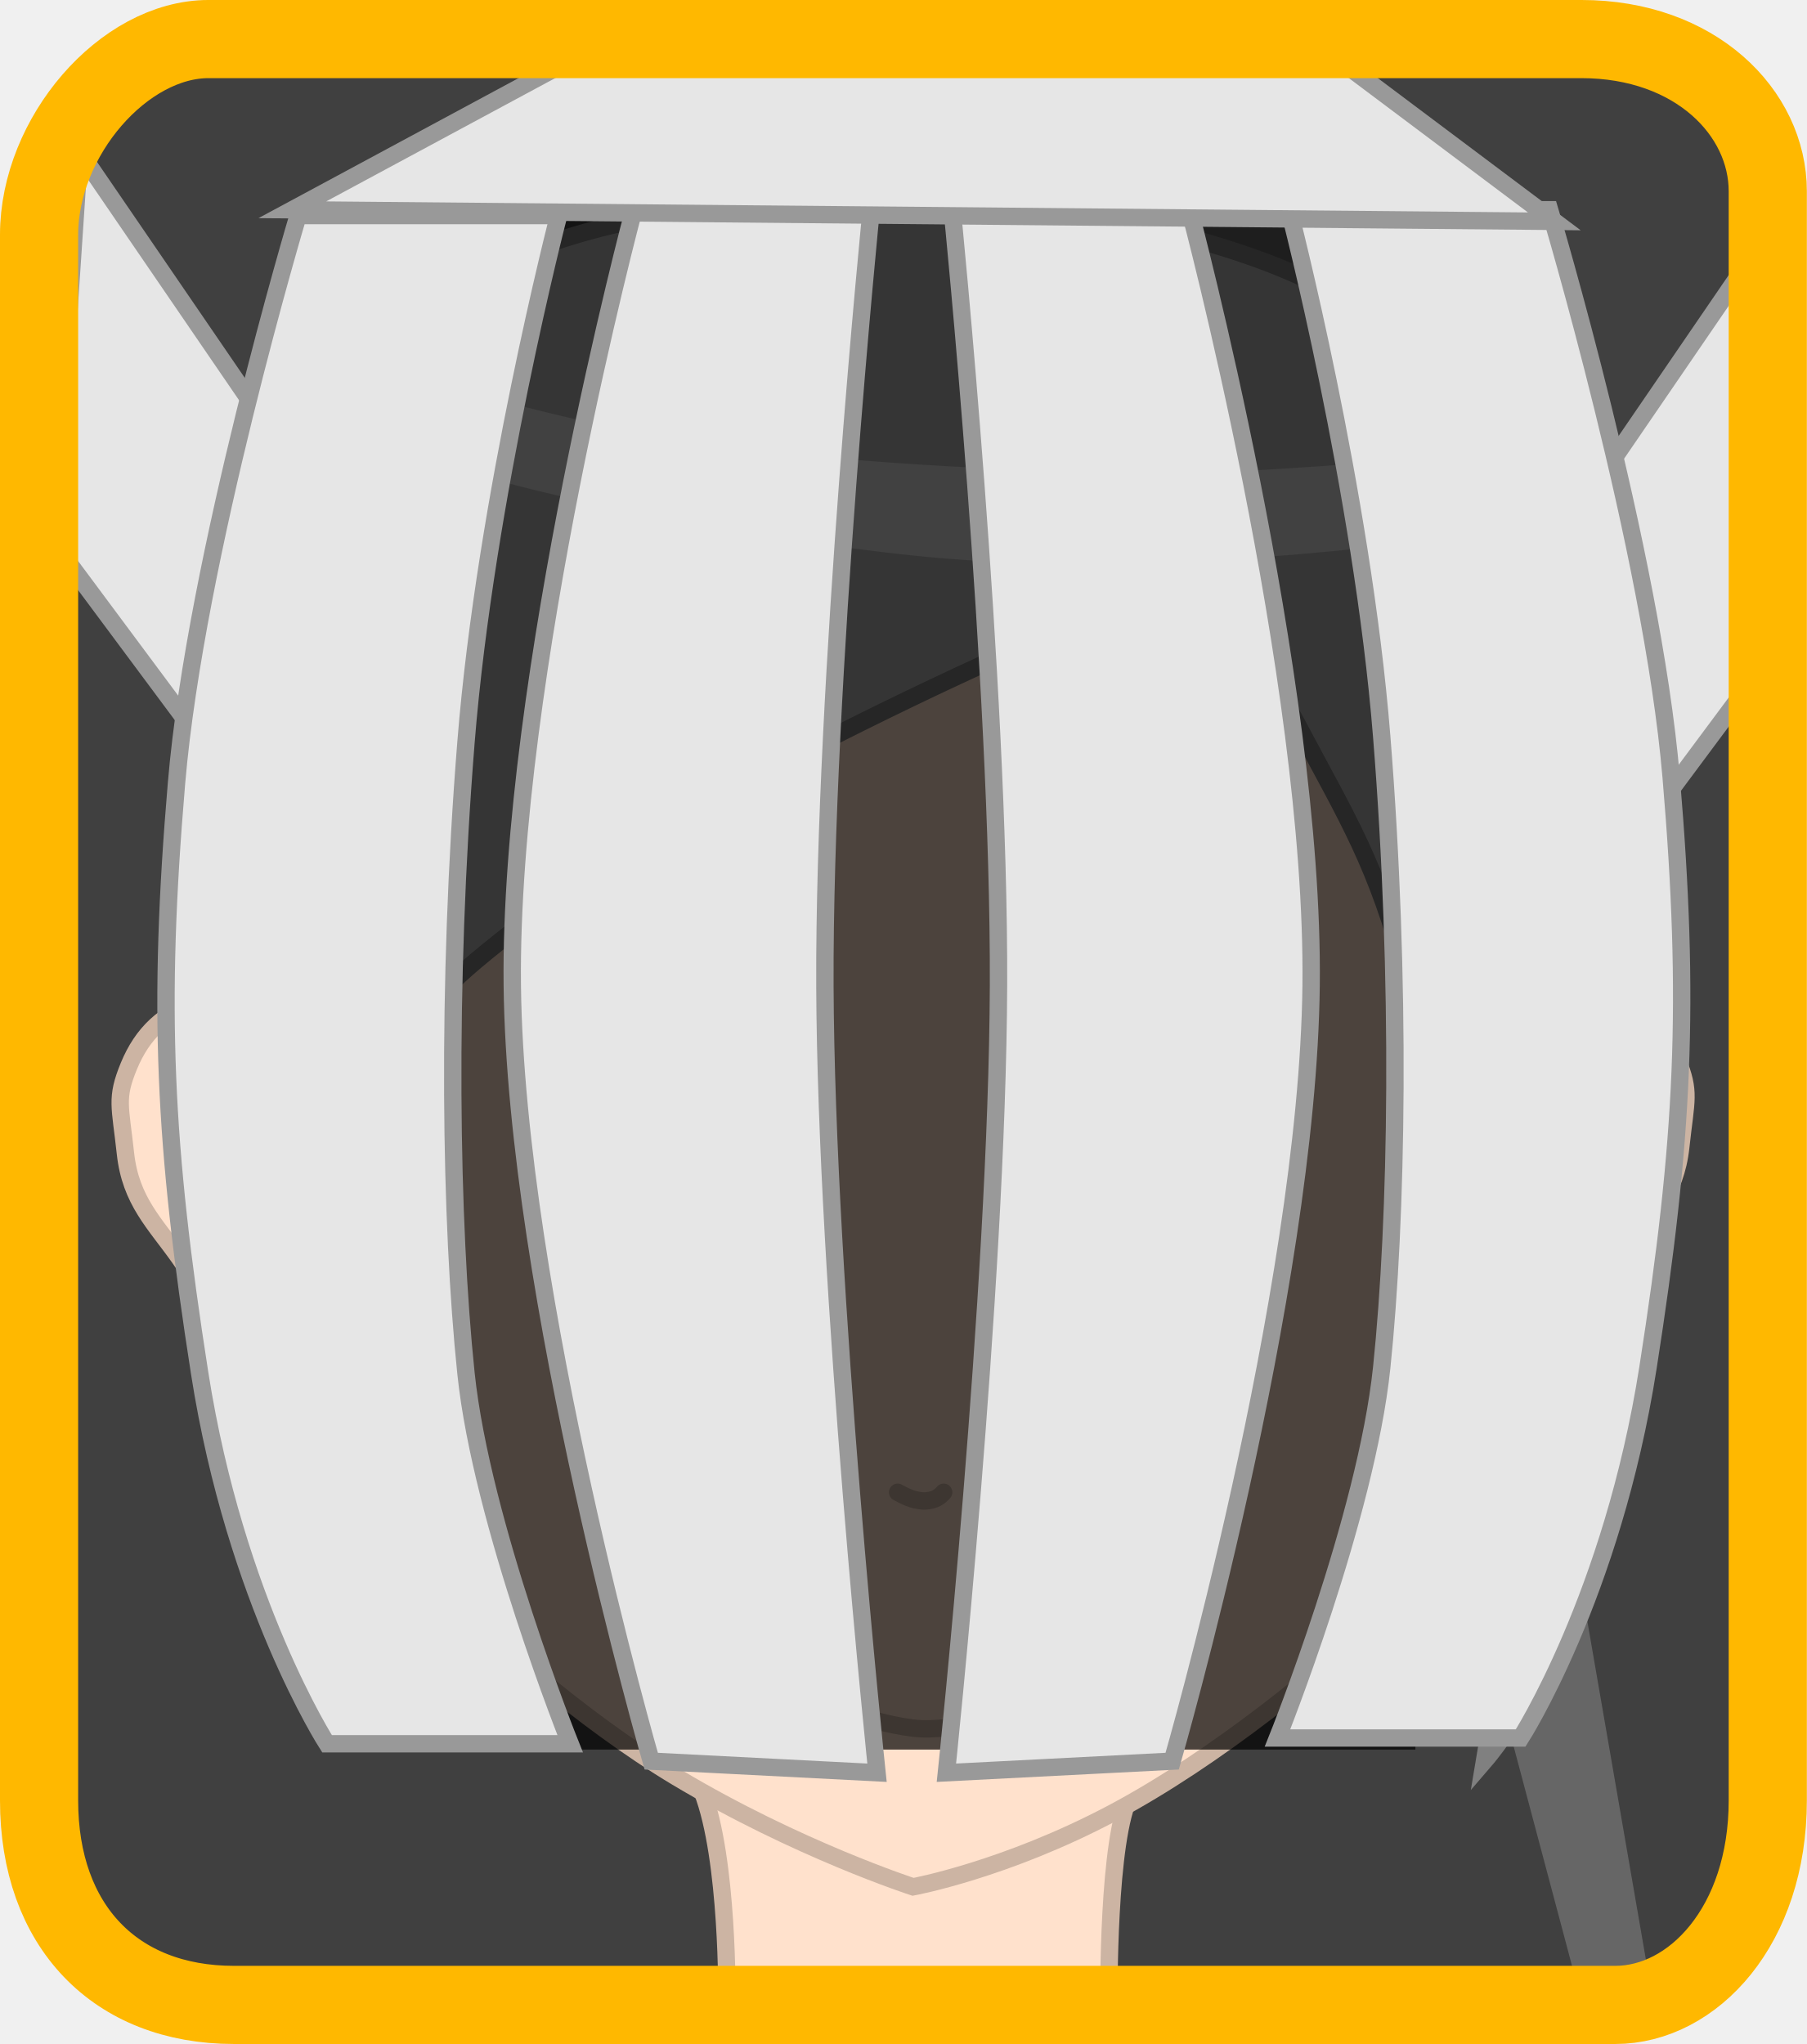
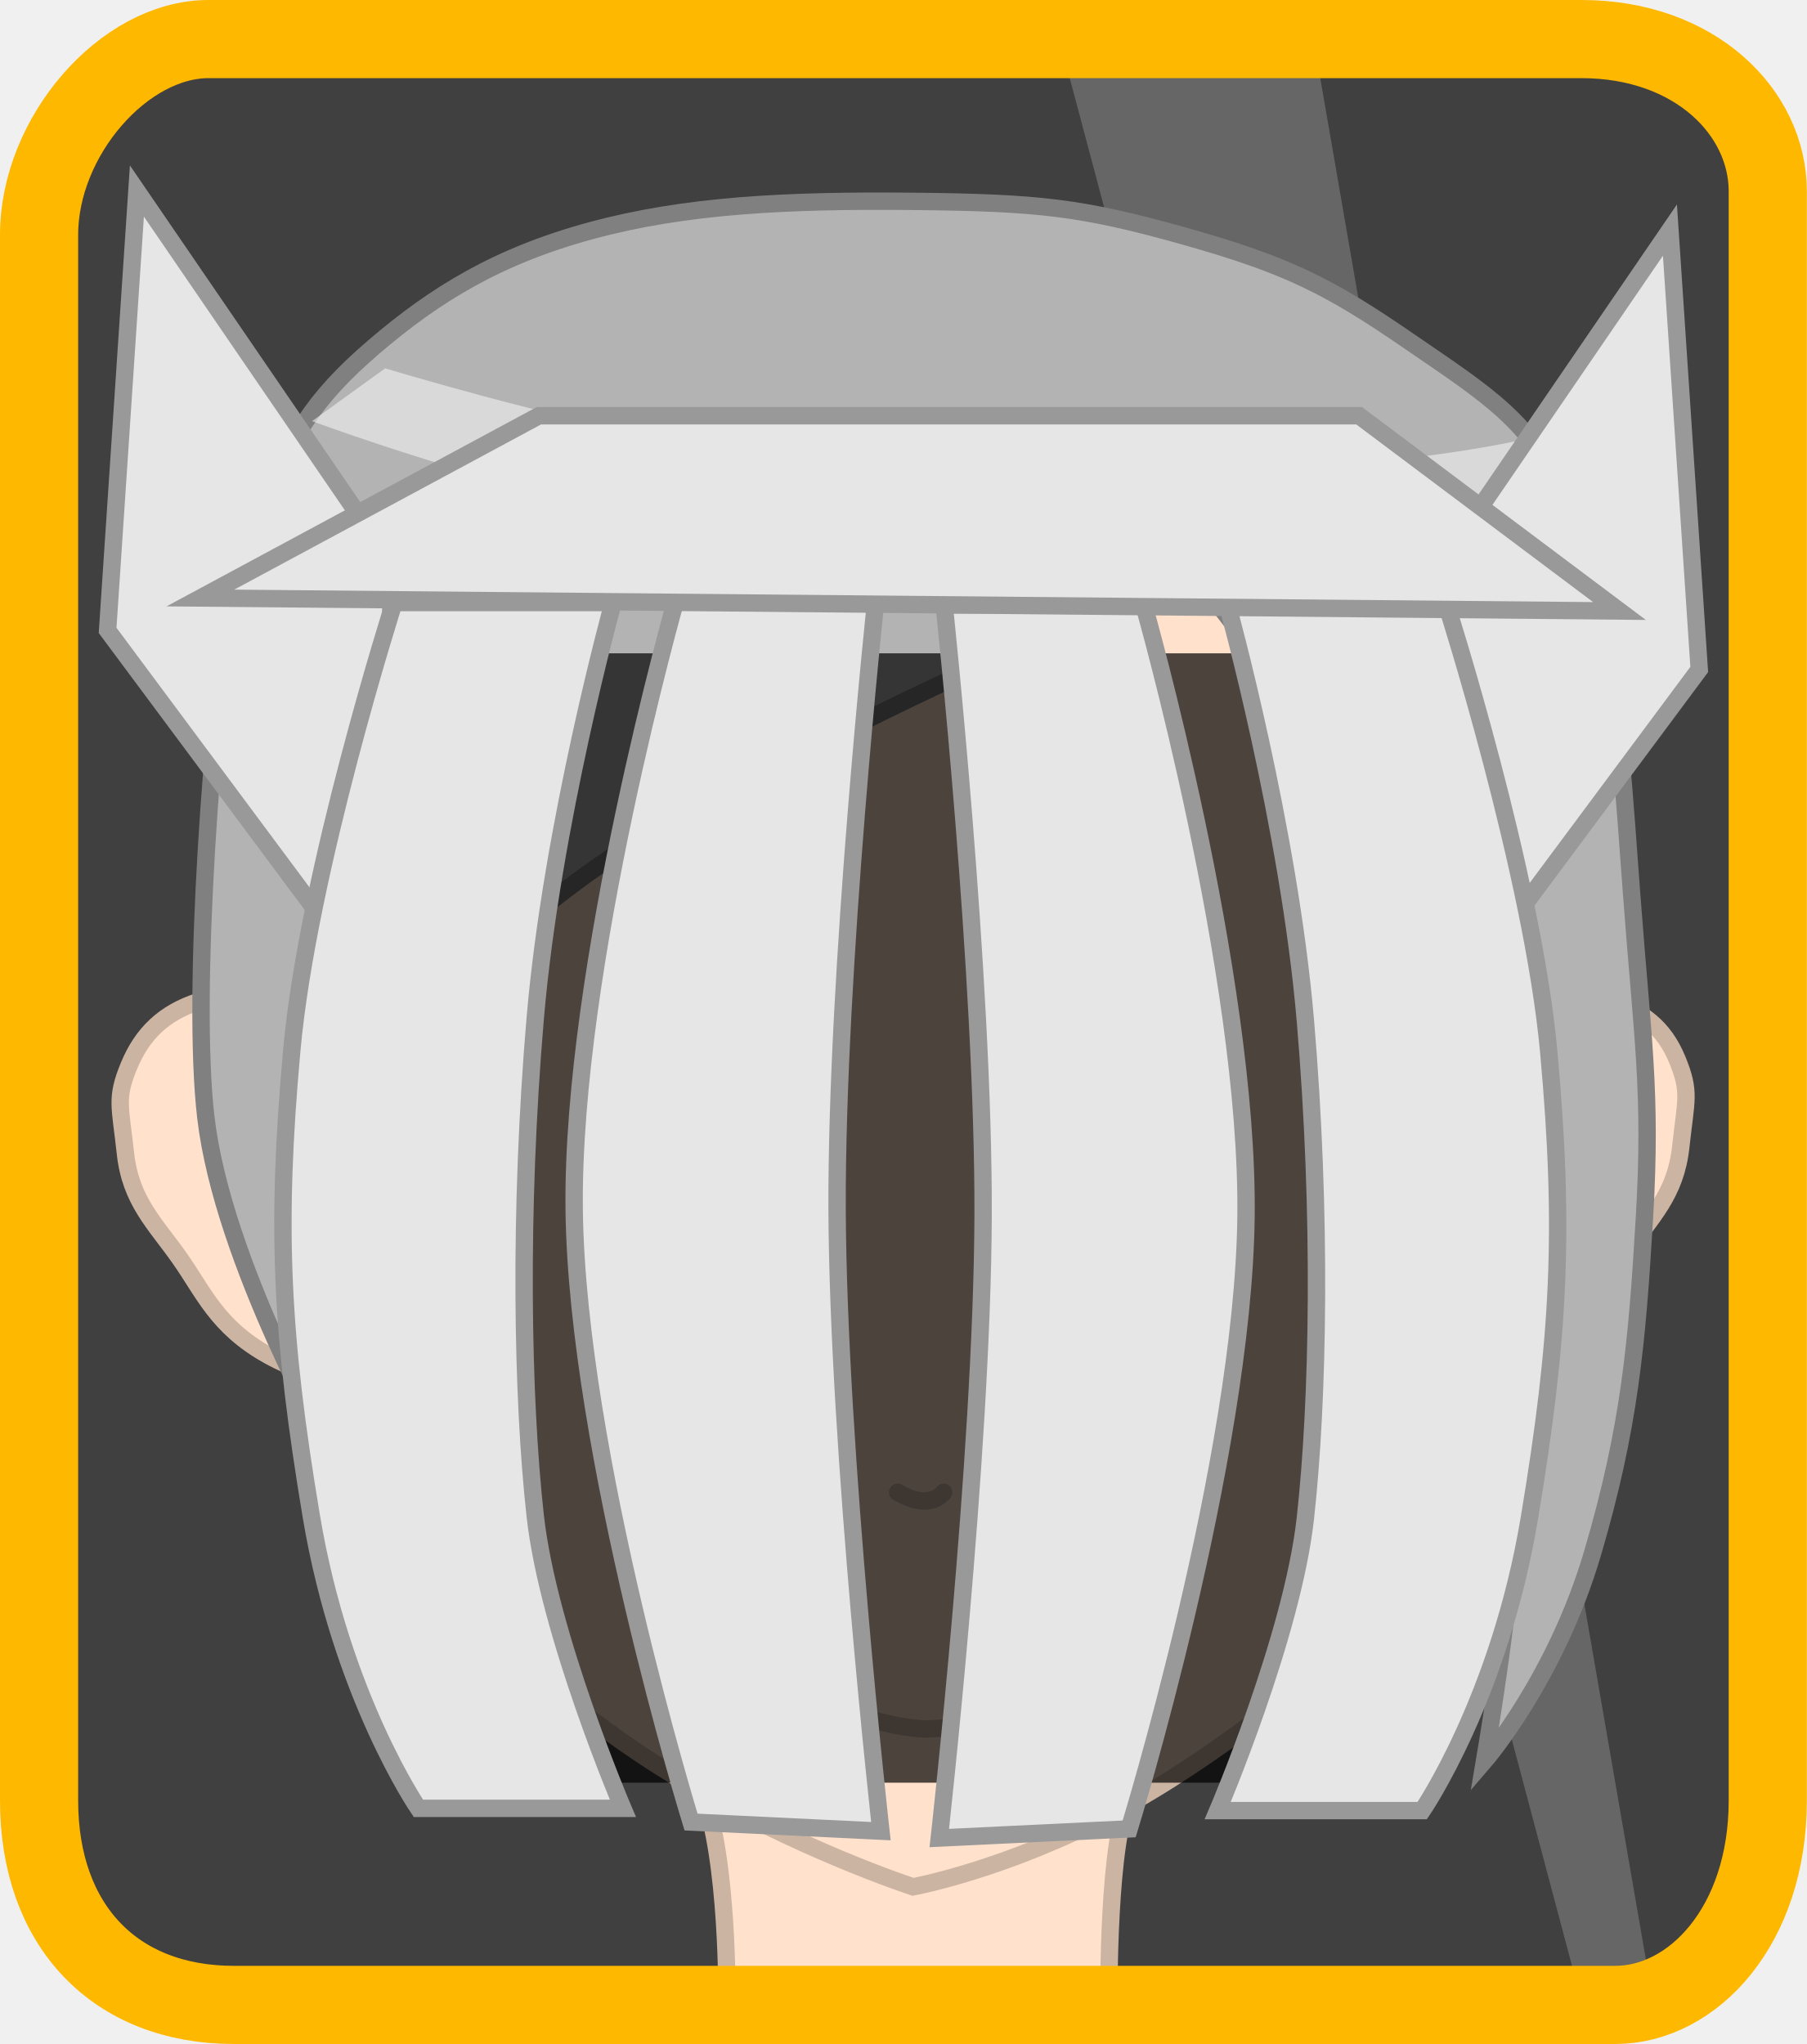
<svg xmlns="http://www.w3.org/2000/svg" version="1.1" width="104.038" height="117.7" viewBox="0,0,104.038,117.7">
  <g transform="translate(-187.9811,-121.0804)">
    <g stroke-miterlimit="10">
      <path d="M192.017,227.711c0,-23.926 0,-83.802 0,-96.374c0,-4.532 5.044,-8.749 10.035,-8.749c10.942,0 53.782,0 74.816,0c7.15,0 11.781,5.27 11.781,10.651c0,13.471 0,72.131 0,95.106c0,5.759 -3.397,9.276 -8.853,9.276c-19.174,0 -63.781,0 -75.792,0c-5.806,0 -11.987,-3.772 -11.987,-9.91z" fill="#404040" stroke="none" stroke-width="NaN" stroke-linecap="butt" />
      <path d="M279.552,238.241l-30.991,-116.482h14.78l20.025,115.708z" fill-opacity="0.2" fill="#ffffff" stroke="#000000" stroke-width="0" stroke-linecap="round" />
      <path d="M201.797,180.02c0,0 -1.401,-6.968 -1.006,-11.402c0.395,-4.434 0.308,-7.612 2.091,-12.073c1.783,-4.46 3.086,-6.694 6.623,-9.725c3.536,-3.031 7.138,-5.245 12.548,-6.707c5.41,-1.462 11.219,-1.748 18.474,-1.677c7.254,0.071 9.748,0.34 15.685,2.012c5.937,1.672 8.329,2.897 12.897,6.036c4.568,3.139 6.966,4.564 9.063,9.055c2.097,4.49 1.304,8.53 1.743,14.085c0.438,5.555 -0.657,12.408 -0.657,12.408" fill="#ffe380" stroke="#ccb666" stroke-width="1" stroke-linecap="round" />
      <path d="M201.797,174.259c0,0 -1.401,-6.968 -1.006,-11.402c0.395,-4.434 0.308,-7.612 2.091,-12.073c1.783,-4.46 3.086,-6.694 6.623,-9.725c3.536,-3.031 7.138,-5.245 12.548,-6.707c5.41,-1.462 11.219,-1.748 18.474,-1.677c7.254,0.071 9.748,0.34 15.685,2.012c5.937,1.672 8.329,2.897 12.897,6.036c4.568,3.139 6.966,4.564 9.063,9.055c2.097,4.49 1.304,8.53 1.743,14.085c0.438,5.555 -0.657,12.408 -0.657,12.408" fill="#b3b3b3" stroke="#808080" stroke-width="1" stroke-linecap="round" />
      <g stroke="#ccb4a3" stroke-width="1" stroke-linecap="round">
        <path d="M229.833,236.243c0,0 0.103,-8.101 -1.417,-12.019c-1.519,-3.918 -3.083,-4.315 -3.083,-4.315l31,0.69c0,0 -1.91,1.37 -3.25,3.811c-1.34,2.441 -1.25,11.832 -1.25,11.832" fill="#ffe1cc" />
        <path d="M272.456,181.104c0,0 1.114,-3.131 2.81,-4.014c1.696,-0.884 3.29,0.905 5.278,1.549c1.988,0.644 3.242,1.585 4.014,3.462c0.773,1.877 0.496,2.28 0.201,5.025c-0.296,2.745 -1.698,4.031 -3.106,6.022c-1.407,1.991 -2.153,3.966 -5.124,5.62c-2.971,1.655 -9.233,3.212 -9.233,3.212z" fill="#ffe1cc" />
        <path d="M212.666,202.342c0,0 -6.262,-1.557 -9.233,-3.212c-2.971,-1.655 -3.716,-3.629 -5.124,-5.62c-1.407,-1.991 -2.81,-3.277 -3.106,-6.022c-0.296,-2.745 -0.572,-3.149 0.201,-5.025c0.773,-1.877 2.026,-3.067 4.014,-3.712c1.988,-0.644 3.582,-2.183 5.278,-1.299c1.696,0.884 2.81,4.014 2.81,4.014z" fill="#ffe1cc" />
        <path d="M278.1,156.722c0,0 0.775,7.648 0.788,8.755c0.052,4.444 -0.033,16.801 -2.196,29.039c-1.532,8.67 -3.334,13.702 -8.546,18.902c-3.715,3.706 -10.278,8.971 -16.072,12.046c-6.2,3.291 -11.518,4.266 -11.518,4.266c0,0 -6.687,-2.168 -13.61,-6.313c-5.507,-3.297 -11.165,-8.335 -13.724,-11.009c-5.777,-6.033 -7.408,-10.701 -9.826,-21.191c-2.094,-9.085 -2.304,-20.889 -2.293,-25.74c0.003,-1.409 0.528,-9.765 0.528,-9.765" fill="#ffe1cc" />
        <path d="M242.317,207.011c0,0 -0.252,0.328 -0.64,0.43c-0.388,0.101 -0.602,0.086 -1.005,0c-0.403,-0.086 -1.005,-0.43 -1.005,-0.43" fill="none" />
        <path d="M244.322,220.305c0,0 -2.021,0.38 -3.294,0.323c-1.273,-0.057 -3.151,-0.609 -3.151,-0.609" fill="none" />
      </g>
      <g fill="#b3b3b3" stroke="#808080" stroke-width="1" stroke-linecap="round">
        <path d="M278.426,150.972c0,0 1.229,2.415 1.835,5.549c0.883,4.566 1.29,10.941 1.661,15.933c0.625,8.417 1.176,11.423 0.747,18.72c-0.429,7.297 -0.86,12.106 -2.986,19.334c-2.126,7.228 -6.221,11.968 -6.221,11.968c0,0 1.268,-7.495 1.396,-10.457c0.119,-2.75 -0.65,-6.729 -0.65,-6.729c0,0 -1.384,4.324 -2.737,6.751c-1.353,2.427 -2.737,3.069 -2.737,3.069c0,0 1.217,-3.277 1.493,-5.524c0.276,-2.247 1.218,-8.968 0.995,-14.73c-0.223,-5.763 -0.497,-10.918 -2.24,-17.492c-1.743,-6.574 -3.385,-9.07 -6.221,-14.424c-2.836,-5.353 -5.972,-8.593 -5.972,-8.593" />
        <path d="M259.67,153.753c0,0 -1.439,-0.134 -6.888,2.041c-5.449,2.175 -13.147,5.69 -21.177,9.946c-8.029,4.256 -8.541,4.593 -13.311,8.333c-4.77,3.74 -5.265,4.249 -7.261,7.796c-1.996,3.547 -1.776,5.666 -2.42,9.408c-0.644,3.743 -1.513,13.441 -1.513,13.441c0,0 -6.293,-10.971 -7.267,-19.298c-0.85,-7.265 0.421,-23.454 1.533,-30.886c0.356,-2.383 1.518,-3.865 1.518,-3.865" />
      </g>
-       <path d="M291.062,157.319l-14.5,19.5v-23l13,-19z" fill="#e6e6e6" stroke="#999999" stroke-width="1" stroke-linecap="round" />
-       <path d="M192.562,129.819l13,19v23l-14.5,-19.5z" fill="#e6e6e6" stroke="#999999" stroke-width="1" stroke-linecap="round" />
      <path d="M210.161,142.289c0,0 9.745,2.96 16.158,3.981c6.414,1.021 12.538,1.525 20.608,1.873c8.07,0.349 10.579,0.227 17.329,-0.234c6.75,-0.462 11.073,-1.439 11.073,-1.439l3.011,4.75c0,0 -5.041,0.61 -9.401,1.137c-4.36,0.527 -10.979,1.171 -18.032,1.171c-7.053,0 -9.886,-0.347 -16.158,-1.171c-6.272,-0.824 -9.775,-1.545 -15.924,-3.044c-6.149,-1.5 -12.88,-3.981 -12.88,-3.981z" fill-opacity="0.502" fill="#ffffff" stroke="#000000" stroke-width="0" stroke-linecap="round" />
-       <path d="M213.479,221.826v-89.333h56v89.333z" fill-opacity="0.702" fill="#000000" stroke="#999999" stroke-width="0" stroke-linecap="butt" />
-       <path d="M205.146,133.493c0,0 -5.896,19.676 -7,32.667c-1.104,12.991 -0.724,20.864 1.333,34c2.057,13.136 7.333,21.333 7.333,21.333h14c0,0 -5.105,-12.731 -6,-21.333c-0.895,-8.602 -1.131,-22.193 0,-36.333c1.131,-14.14 5.333,-30.333 5.333,-30.333z" fill="#e6e6e6" stroke="#999999" stroke-width="1" stroke-linecap="round" />
-       <path d="M277.206,133.16c0,0 5.896,19.676 7,32.667c1.104,12.991 0.724,20.864 -1.333,34c-2.057,13.136 -7.333,21.333 -7.333,21.333h-14c0,0 5.105,-12.731 6,-21.333c0.895,-8.602 1.131,-22.193 0,-36.333c-1.131,-14.14 -5.333,-30.333 -5.333,-30.333z" fill="#e6e6e6" stroke="#999999" stroke-width="1" stroke-linecap="round" />
-       <path d="M224.479,133.16h13.667c0,0 -2.731,27.204 -2.667,44.667c0.064,17.463 3,45.333 3,45.333l-13,-0.667c0,0 -7.802,-26.959 -8,-44.667c-0.198,-17.708 7,-44.667 7,-44.667z" fill="#e6e6e6" stroke="#999999" stroke-width="1" stroke-linecap="round" />
-       <path d="M263.475,177.826c-0.198,17.708 -8,44.667 -8,44.667l-13,0.667c0,0 2.936,-27.871 3,-45.333c0.064,-17.463 -2.667,-44.667 -2.667,-44.667h13.667c0,0 7.198,26.959 7,44.667z" fill="#e6e6e6" stroke="#999999" stroke-width="1" stroke-linecap="round" />
-       <path d="M204.813,133.16l17.333,-9.333h42l13.333,10z" fill="#e6e6e6" stroke="#999999" stroke-width="1" stroke-linecap="round" />
+       <path d="M285.823,159.63l-16.305,21.928v-25.863l14.618,-21.365z" fill="#e6e6e6" stroke="#999999" stroke-width="1" stroke-linecap="round" />
+       <path d="M195.864,132.08l14.618,21.365v25.863l-16.305,-21.928z" fill="#e6e6e6" stroke="#999999" stroke-width="1" stroke-linecap="round" />
+       <path d="M212.076,223.734v-65.033h57.912v65.033z" fill-opacity="0.702" fill="#000000" stroke="#999999" stroke-width="0" stroke-linecap="butt" />
+       <path d="M210.67,155.778c0,0 -4.959,15.524 -5.887,25.774c-0.929,10.25 -0.609,16.462 1.121,26.826c1.73,10.364 6.168,16.832 6.168,16.832h11.774c0,0 -4.293,-10.045 -5.046,-16.832c-0.753,-6.787 -0.951,-17.511 0,-28.667c0.951,-11.157 4.486,-23.933 4.486,-23.933z" fill="#e6e6e6" stroke="#999999" stroke-width="1" stroke-linecap="round" />
+       <path d="M271.274,155.909c0,0 4.958,15.524 5.887,25.774c0.929,10.25 0.609,16.462 -1.121,26.826c-1.73,10.364 -6.168,16.832 -6.168,16.832h-11.774c0,0 4.293,-10.045 5.046,-16.832c0.753,-6.787 0.951,-17.511 0,-28.667c-0.951,-11.157 -4.486,-23.933 -4.486,-23.933z" fill="#e6e6e6" stroke="#999999" stroke-width="1" stroke-linecap="round" />
+       <path d="M226.93,155.515h11.494c0,0 -2.297,21.464 -2.243,35.242c0.054,13.778 2.523,35.768 2.523,35.768l-10.933,-0.526c0,0 -6.562,-21.271 -6.728,-35.242c-0.167,-13.972 5.887,-35.242 5.887,-35.242z" fill="#e6e6e6" stroke="#999999" stroke-width="1" stroke-linecap="round" />
+       <path d="M259.726,191.152c-0.167,13.972 -6.728,35.242 -6.728,35.242l-10.933,0.526c0,0 2.469,-21.99 2.523,-35.768c0.054,-13.778 -2.243,-35.242 -2.243,-35.242h11.494c0,0 6.054,21.271 5.887,35.242z" fill="#e6e6e6" stroke="#999999" stroke-width="1" stroke-linecap="round" />
+       <path d="M199.519,155.515l19.491,-10.495h47.229l14.993,11.245z" fill="#e6e6e6" stroke="#999999" stroke-width="1" stroke-linecap="round" />
      <path d="M190.231,224.759c0,-23.937 0,-77.129 0,-90.159c0,-5.638 4.866,-11.27 9.759,-11.27c11.34,0 57.773,0 79.045,0c6.566,0 10.734,4.234 10.734,8.765c0,12.099 0,67.984 0,92.664c0,7.221 -4.317,11.771 -8.783,11.771c-10.921,0 -57.751,0 -79.533,0c-6.85,0 -11.222,-4.557 -11.222,-11.771z" fill="none" stroke="#ffb800" stroke-width="4.5" stroke-linecap="butt" />
    </g>
  </g>
</svg>
